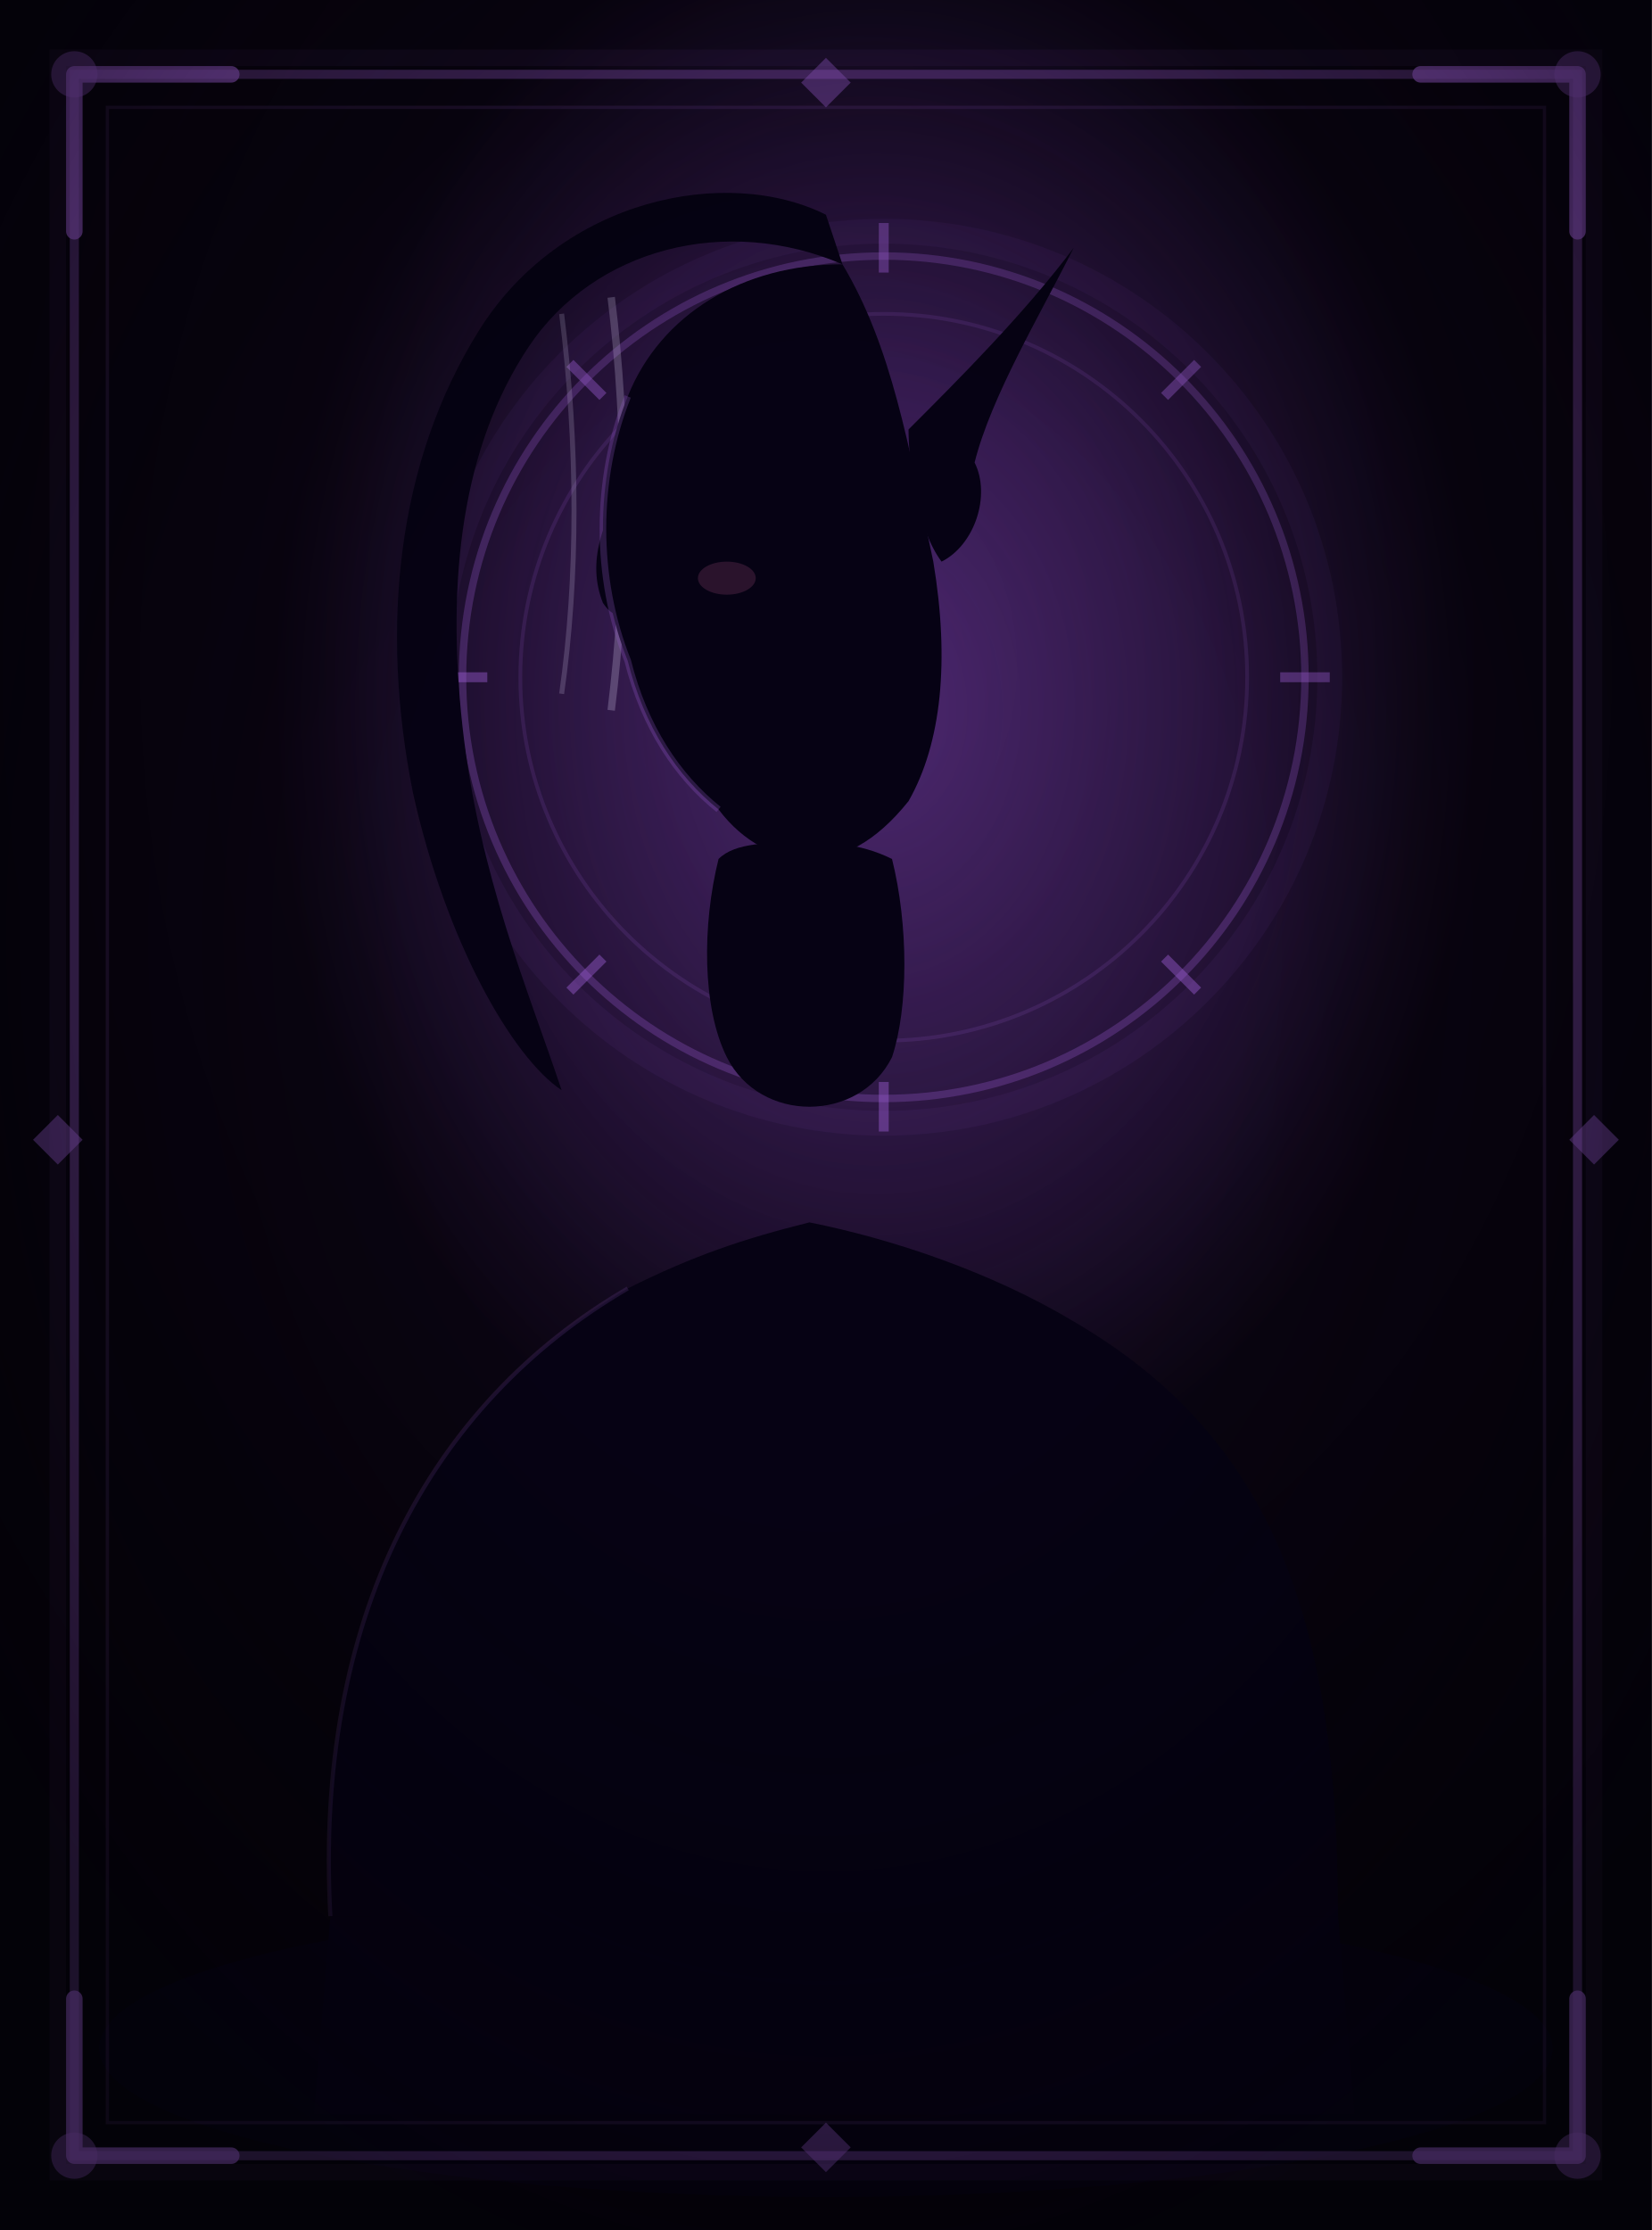
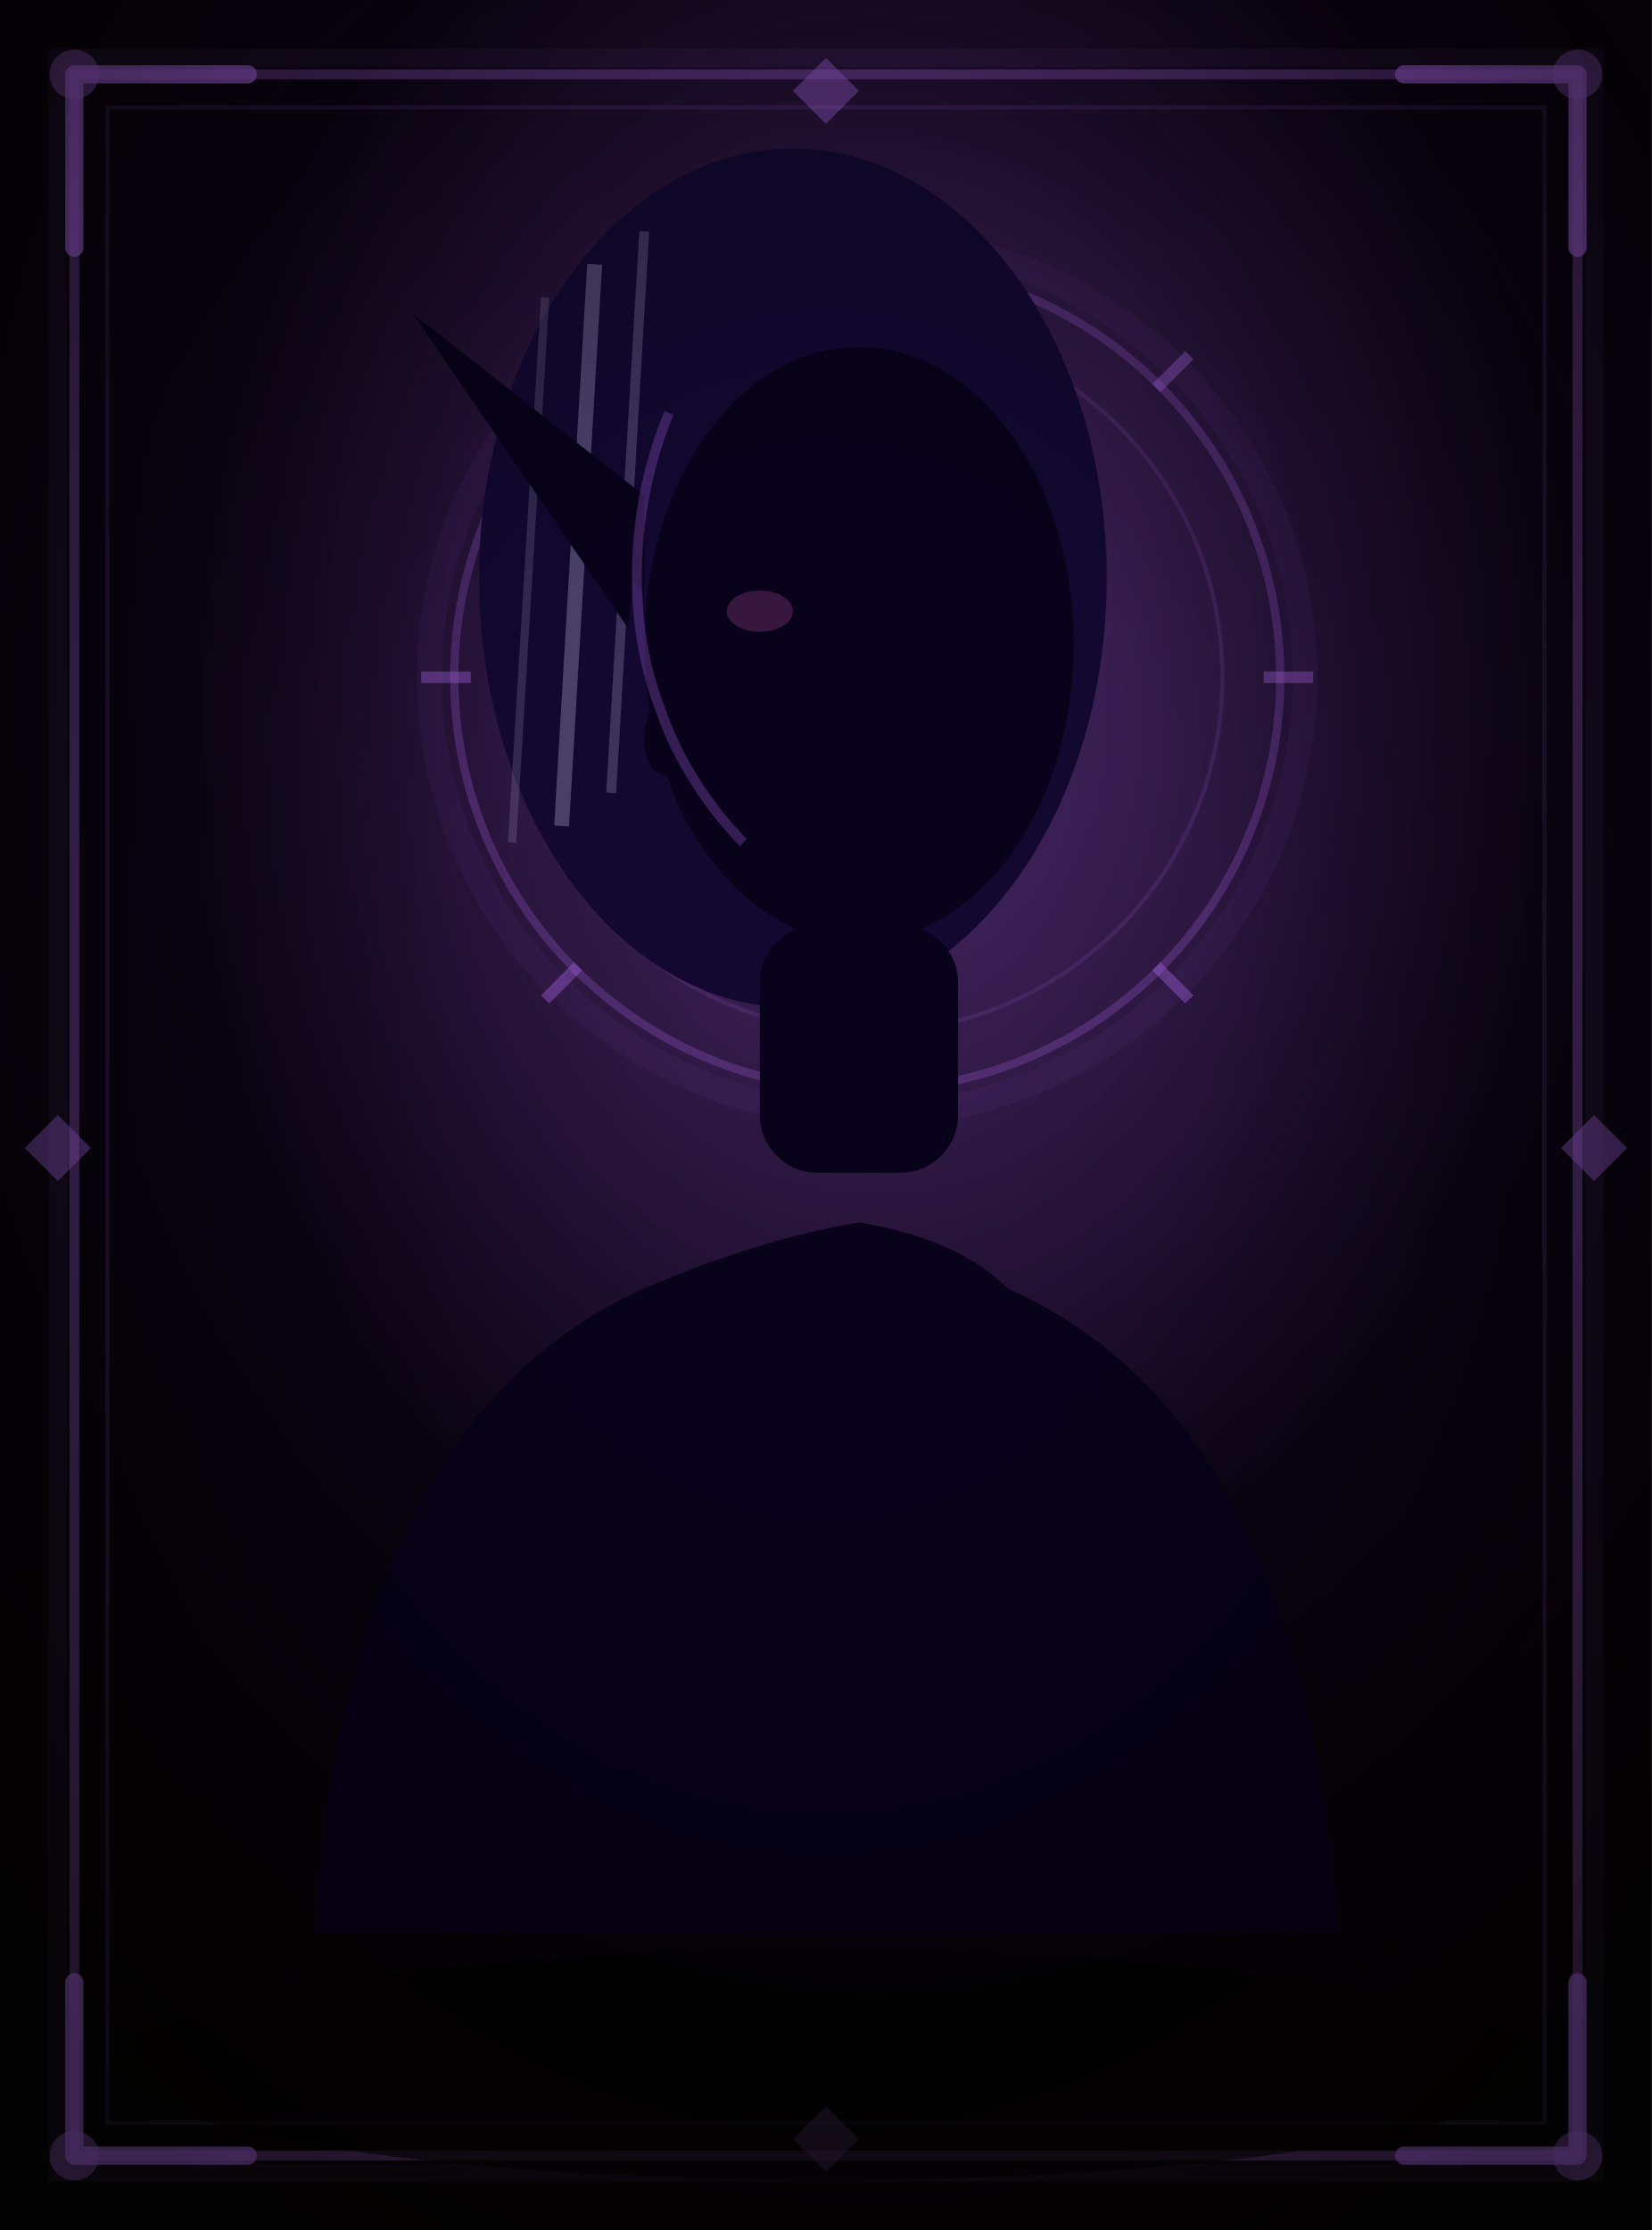
<svg xmlns="http://www.w3.org/2000/svg" viewBox="0 0 200 270">
  <defs>
    <radialGradient id="bg" cx="53%" cy="30%" r="75%">
-       <stop offset="0%" stop-color="#200a38" />
-       <stop offset="45%" stop-color="#0a0412" />
-       <stop offset="100%" stop-color="#040208" />
+       <stop offset="0%" stop-color="#1a0828" />
+       <stop offset="50%" stop-color="#0c0416" />
+       <stop offset="100%" stop-color="#040302" />
    </radialGradient>
-     <radialGradient id="atm" cx="53%" cy="32%" r="36%">
-       <stop offset="0%" stop-color="#a060d8" stop-opacity="0.35" />
+     <radialGradient id="atm" cx="53%" cy="32%" r="42%">
+       <stop offset="0%" stop-color="#a060d8" stop-opacity="0.38" />
      <stop offset="100%" stop-color="#a060d8" stop-opacity="0" />
    </radialGradient>
-     <radialGradient id="vig" cx="50%" cy="42%" r="62%">
-       <stop offset="40%" stop-color="transparent" />
-       <stop offset="100%" stop-color="#020108" stop-opacity="0.55" />
+     <radialGradient id="vig" cx="50%" cy="44%" r="65%">
+       <stop offset="35%" stop-color="transparent" />
+       <stop offset="100%" stop-color="#020101" stop-opacity="0.55" />
    </radialGradient>
  </defs>
  <rect width="200" height="270" fill="url(#bg)" />
  <rect width="200" height="270" fill="url(#atm)" />
-   <circle cx="107" cy="82" r="54" fill="none" stroke="#a060d8" stroke-width="3" stroke-opacity="0.06" />
-   <circle cx="107" cy="82" r="51" fill="none" stroke="#a060d8" stroke-width="0.9" stroke-opacity="0.28" />
-   <circle cx="107" cy="82" r="44" fill="none" stroke="#a060d8" stroke-width="0.45" stroke-opacity="0.14" />
-   <line x1="107" y1="33" x2="107" y2="27" stroke="#a060d8" stroke-width="1.2" stroke-opacity="0.42" />
-   <line x1="141" y1="48" x2="145" y2="44" stroke="#a060d8" stroke-width="1.2" stroke-opacity="0.42" />
-   <line x1="155" y1="82" x2="161" y2="82" stroke="#a060d8" stroke-width="1.2" stroke-opacity="0.42" />
-   <line x1="141" y1="116" x2="145" y2="120" stroke="#a060d8" stroke-width="1.2" stroke-opacity="0.42" />
-   <line x1="107" y1="131" x2="107" y2="137" stroke="#a060d8" stroke-width="1.2" stroke-opacity="0.42" />
-   <line x1="73" y1="116" x2="69" y2="120" stroke="#a060d8" stroke-width="1.2" stroke-opacity="0.42" />
-   <line x1="59" y1="82" x2="53" y2="82" stroke="#a060d8" stroke-width="1.2" stroke-opacity="0.42" />
-   <line x1="73" y1="48" x2="69" y2="44" stroke="#a060d8" stroke-width="1.2" stroke-opacity="0.42" />
-   <path d="M107 76 L111 82 L107 88 L103 82 Z" fill="none" stroke="#a060d8" stroke-width="0.7" stroke-opacity="0.26" />
-   <path d="M102 32 C88 26 72 30 64 42 C56 54 54 70 56 88 C58 106 64 120 68 132 C62 128 54 114 50 96 C46 76 48 56 58 40 C68 24 88 20 100 26 Z" fill="#060214" />
-   <path d="M74 36 C76 52 76 70 74 86" fill="none" stroke="#c8c0e0" stroke-width="0.9" stroke-opacity="0.28" />
-   <path d="M68 38 C70 54 70 70 68 84" fill="none" stroke="#c8c0e0" stroke-width="0.6" stroke-opacity="0.22" />
-   <path d="M102 32 C90 32 80 38 76 48 C72 58 72 70 76 80 C78 88 82 94 87 98 C90 102 94 104 98 104 C102 104 106 102 110 97 C114 90 115 80 113 68 C110 54 108 42 102 32 Z" fill="#060214" />
-   <path d="M110 52 C116 46 124 38 130 30 C126 38 120 48 118 56 C120 60 118 66 114 68 C111 64 110 56 110 52 Z" fill="#060214" />
-   <path d="M76 58 C73 63 71 68 73 73 C75 76 77 74 77 70" fill="#060214" />
-   <ellipse cx="88" cy="70" rx="3.5" ry="2" fill="#d060a0" fill-opacity="0.18" />
-   <path d="M87 104 C85 112 85 122 88 128 C90 132 94 134 98 134 C102 134 106 132 108 128 C110 122 110 112 108 104 C104 102 100 102 98 102 C93 102 89 102 87 104 Z" fill="#060214" />
-   <path d="M40 232 C38 196 52 170 76 156 C84 152 90 150 98 148 C108 150 120 154 130 160 C154 174 162 196 162 232 Z" fill="#060214" />
-   <path d="M38 256 L40 232 L162 232 L164 256 Z" fill="#060214" />
-   <path d="M76 48 C72 58 72 70 76 80 C78 88 82 94 87 98" fill="none" stroke="#a060d8" stroke-width="0.8" stroke-opacity="0.24" />
-   <path d="M40 232 C38 196 52 170 76 156" fill="none" stroke="#a060d8" stroke-width="0.5" stroke-opacity="0.15" />
-   <ellipse cx="100" cy="248" rx="88" ry="18" fill="#060214" fill-opacity="0.70" />
-   <rect x="7" y="7" width="186" height="256" fill="none" stroke="#a060d8" stroke-width="2" stroke-opacity="0.07" />
-   <rect x="9" y="9" width="182" height="252" fill="none" stroke="#a060d8" stroke-width="1.1" stroke-opacity="0.38" />
-   <rect x="13" y="13" width="174" height="244" fill="none" stroke="#a060d8" stroke-width="0.4" stroke-opacity="0.15" />
-   <path d="M9 9 L9 28 M9 9 L28 9" stroke="#a060d8" stroke-width="2" stroke-opacity="0.68" fill="none" stroke-linecap="round" />
-   <circle cx="9" cy="9" r="2.8" fill="#a060d8" fill-opacity="0.40" />
-   <path d="M191 9 L191 28 M191 9 L172 9" stroke="#a060d8" stroke-width="2" stroke-opacity="0.68" fill="none" stroke-linecap="round" />
-   <circle cx="191" cy="9" r="2.8" fill="#a060d8" fill-opacity="0.40" />
-   <path d="M9 261 L9 242 M9 261 L28 261" stroke="#a060d8" stroke-width="2" stroke-opacity="0.68" fill="none" stroke-linecap="round" />
-   <circle cx="9" cy="261" r="2.8" fill="#a060d8" fill-opacity="0.40" />
-   <path d="M191 261 L191 242 M191 261 L172 261" stroke="#a060d8" stroke-width="2" stroke-opacity="0.68" fill="none" stroke-linecap="round" />
-   <circle cx="191" cy="261" r="2.8" fill="#a060d8" fill-opacity="0.40" />
-   <path d="M100 7 L103 10 L100 13 L97 10 Z" fill="#a060d8" fill-opacity="0.42" />
-   <path d="M100 257 L103 260 L100 263 L97 260 Z" fill="#a060d8" fill-opacity="0.42" />
-   <path d="M7 135 L10 138 L7 141 L4 138 Z" fill="#a060d8" fill-opacity="0.42" />
-   <path d="M193 135 L196 138 L193 141 L190 138 Z" fill="#a060d8" fill-opacity="0.42" />
+   <circle cx="105" cy="82" r="53" fill="none" stroke="#a060d8" stroke-width="3" stroke-opacity="0.06" />
+   <circle cx="105" cy="82" r="50" fill="none" stroke="#a060d8" stroke-width="1" stroke-opacity="0.28" />
+   <circle cx="105" cy="82" r="43" fill="none" stroke="#a060d8" stroke-width="0.5" stroke-opacity="0.15" />
+   <line x1="105" y1="33" x2="105" y2="27" stroke="#a060d8" stroke-width="1.4" stroke-opacity="0.42" />
+   <line x1="140" y1="47" x2="144" y2="43" stroke="#a060d8" stroke-width="1.4" stroke-opacity="0.42" />
+   <line x1="153" y1="82" x2="159" y2="82" stroke="#a060d8" stroke-width="1.4" stroke-opacity="0.42" />
+   <line x1="140" y1="117" x2="144" y2="121" stroke="#a060d8" stroke-width="1.4" stroke-opacity="0.42" />
+   <line x1="105" y1="131" x2="105" y2="137" stroke="#a060d8" stroke-width="1.4" stroke-opacity="0.42" />
+   <line x1="70" y1="117" x2="66" y2="121" stroke="#a060d8" stroke-width="1.4" stroke-opacity="0.42" />
+   <line x1="57" y1="82" x2="51" y2="82" stroke="#a060d8" stroke-width="1.4" stroke-opacity="0.42" />
+   <line x1="70" y1="47" x2="66" y2="43" stroke="#a060d8" stroke-width="1.4" stroke-opacity="0.42" />
+   <path d="M105 76 L109 82 L105 88 L101 82 Z" fill="none" stroke="#a060d8" stroke-width="0.8" stroke-opacity="0.26" />
+   <rect x="7" y="7" width="186" height="256" fill="none" stroke="#a060d8" stroke-width="2.2" stroke-opacity="0.08" />
+   <rect x="9" y="9" width="182" height="252" fill="none" stroke="#a060d8" stroke-width="1.2" stroke-opacity="0.40" />
+   <rect x="13" y="13" width="174" height="244" fill="none" stroke="#a060d8" stroke-width="0.5" stroke-opacity="0.16" />
+   <path d="M9 9 L9 30 M9 9 L30 9" stroke="#a060d8" stroke-width="2.2" stroke-opacity="0.72" fill="none" stroke-linecap="round" />
+   <circle cx="9" cy="9" r="3" fill="#a060d8" fill-opacity="0.45" />
+   <path d="M191 9 L191 30 M191 9 L170 9" stroke="#a060d8" stroke-width="2.2" stroke-opacity="0.72" fill="none" stroke-linecap="round" />
+   <circle cx="191" cy="9" r="3" fill="#a060d8" fill-opacity="0.45" />
+   <path d="M9 261 L9 240 M9 261 L30 261" stroke="#a060d8" stroke-width="2.2" stroke-opacity="0.72" fill="none" stroke-linecap="round" />
+   <circle cx="9" cy="261" r="3" fill="#a060d8" fill-opacity="0.45" />
+   <path d="M191 261 L191 240 M191 261 L170 261" stroke="#a060d8" stroke-width="2.2" stroke-opacity="0.72" fill="none" stroke-linecap="round" />
+   <circle cx="191" cy="261" r="3" fill="#a060d8" fill-opacity="0.45" />
+   <path d="M100 7 L104 11 L100 15 L96 11 Z" fill="#a060d8" fill-opacity="0.45" />
+   <path d="M100 255 L104 259 L100 263 L96 259 Z" fill="#a060d8" fill-opacity="0.45" />
+   <path d="M7 135 L11 139 L7 143 L3 139 Z" fill="#a060d8" fill-opacity="0.45" />
+   <path d="M193 135 L197 139 L193 143 L189 139 Z" fill="#a060d8" fill-opacity="0.45" />
+   <ellipse cx="96" cy="70" rx="38" ry="52" fill="#120830" />
+   <line x1="72" y1="32" x2="68" y2="100" stroke="#c0b8e0" stroke-width="1.8" stroke-opacity="0.32" />
+   <line x1="78" y1="28" x2="74" y2="96" stroke="#c0b8e0" stroke-width="1.2" stroke-opacity="0.24" />
+   <line x1="66" y1="36" x2="62" y2="102" stroke="#c0b8e0" stroke-width="1.0" stroke-opacity="0.18" />
+   <ellipse cx="104" cy="78" rx="26" ry="36" fill="#08021a" />
+   <polygon points="78,60 50,38 76,76" fill="#08021a" />
+   <polygon points="78,60 54,42 78,72" fill="#08021a" />
+   <ellipse cx="92" cy="74" rx="4" ry="2.5" fill="#e060c0" fill-opacity="0.22" />
+   <path d="M81 82 C78 86 77 90 79 93 C81 95 83 93 83 89" fill="#08021a" />
+   <rect x="92" y="112" width="24" height="30" rx="7" fill="#08021a" />
+   <path d="M38 234 Q42 172 78 156 Q92 150 104 148 Q116 150 122 156 Q158 172 162 234 Z" fill="#08021a" />
+   <path d="M81 50 C76 62 76 76 80 86 C82 92 86 98 90 102" fill="none" stroke="#a060d8" stroke-width="1.2" stroke-opacity="0.30" />
+   <ellipse cx="100" cy="250" rx="86" ry="14" fill="#030201" fill-opacity="0.65" />
  <rect width="200" height="270" fill="url(#vig)" />
</svg>
